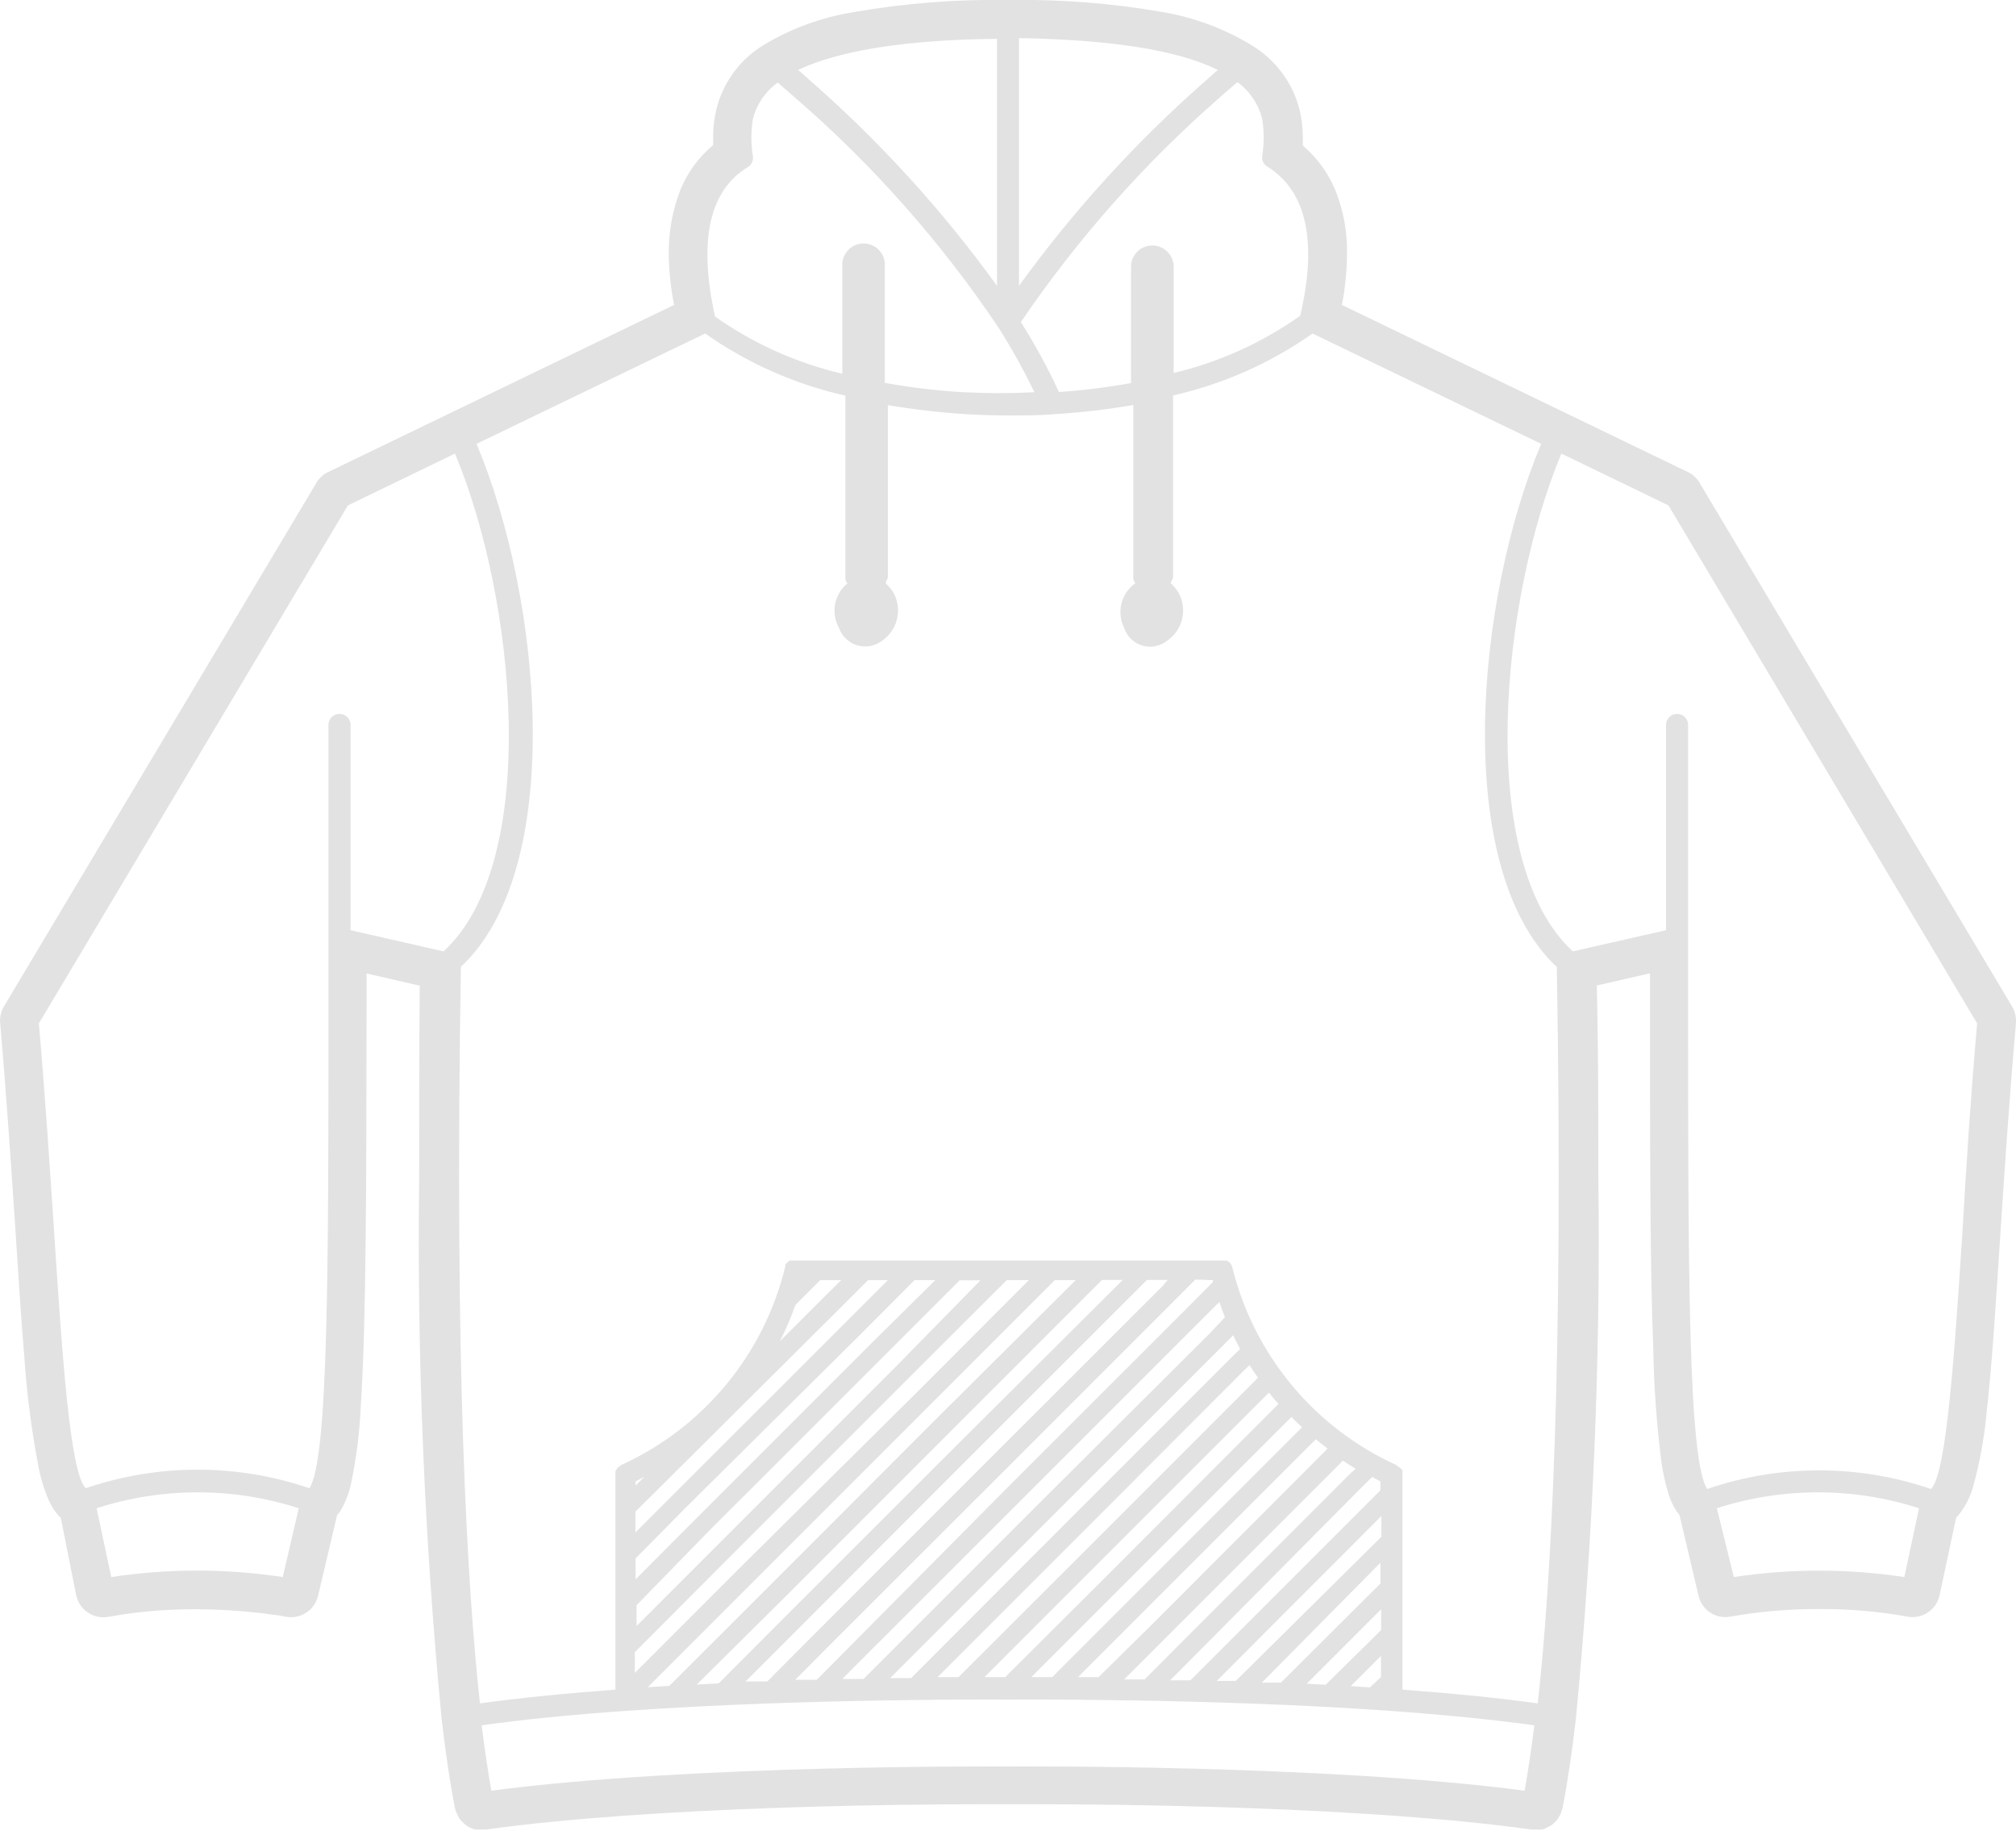
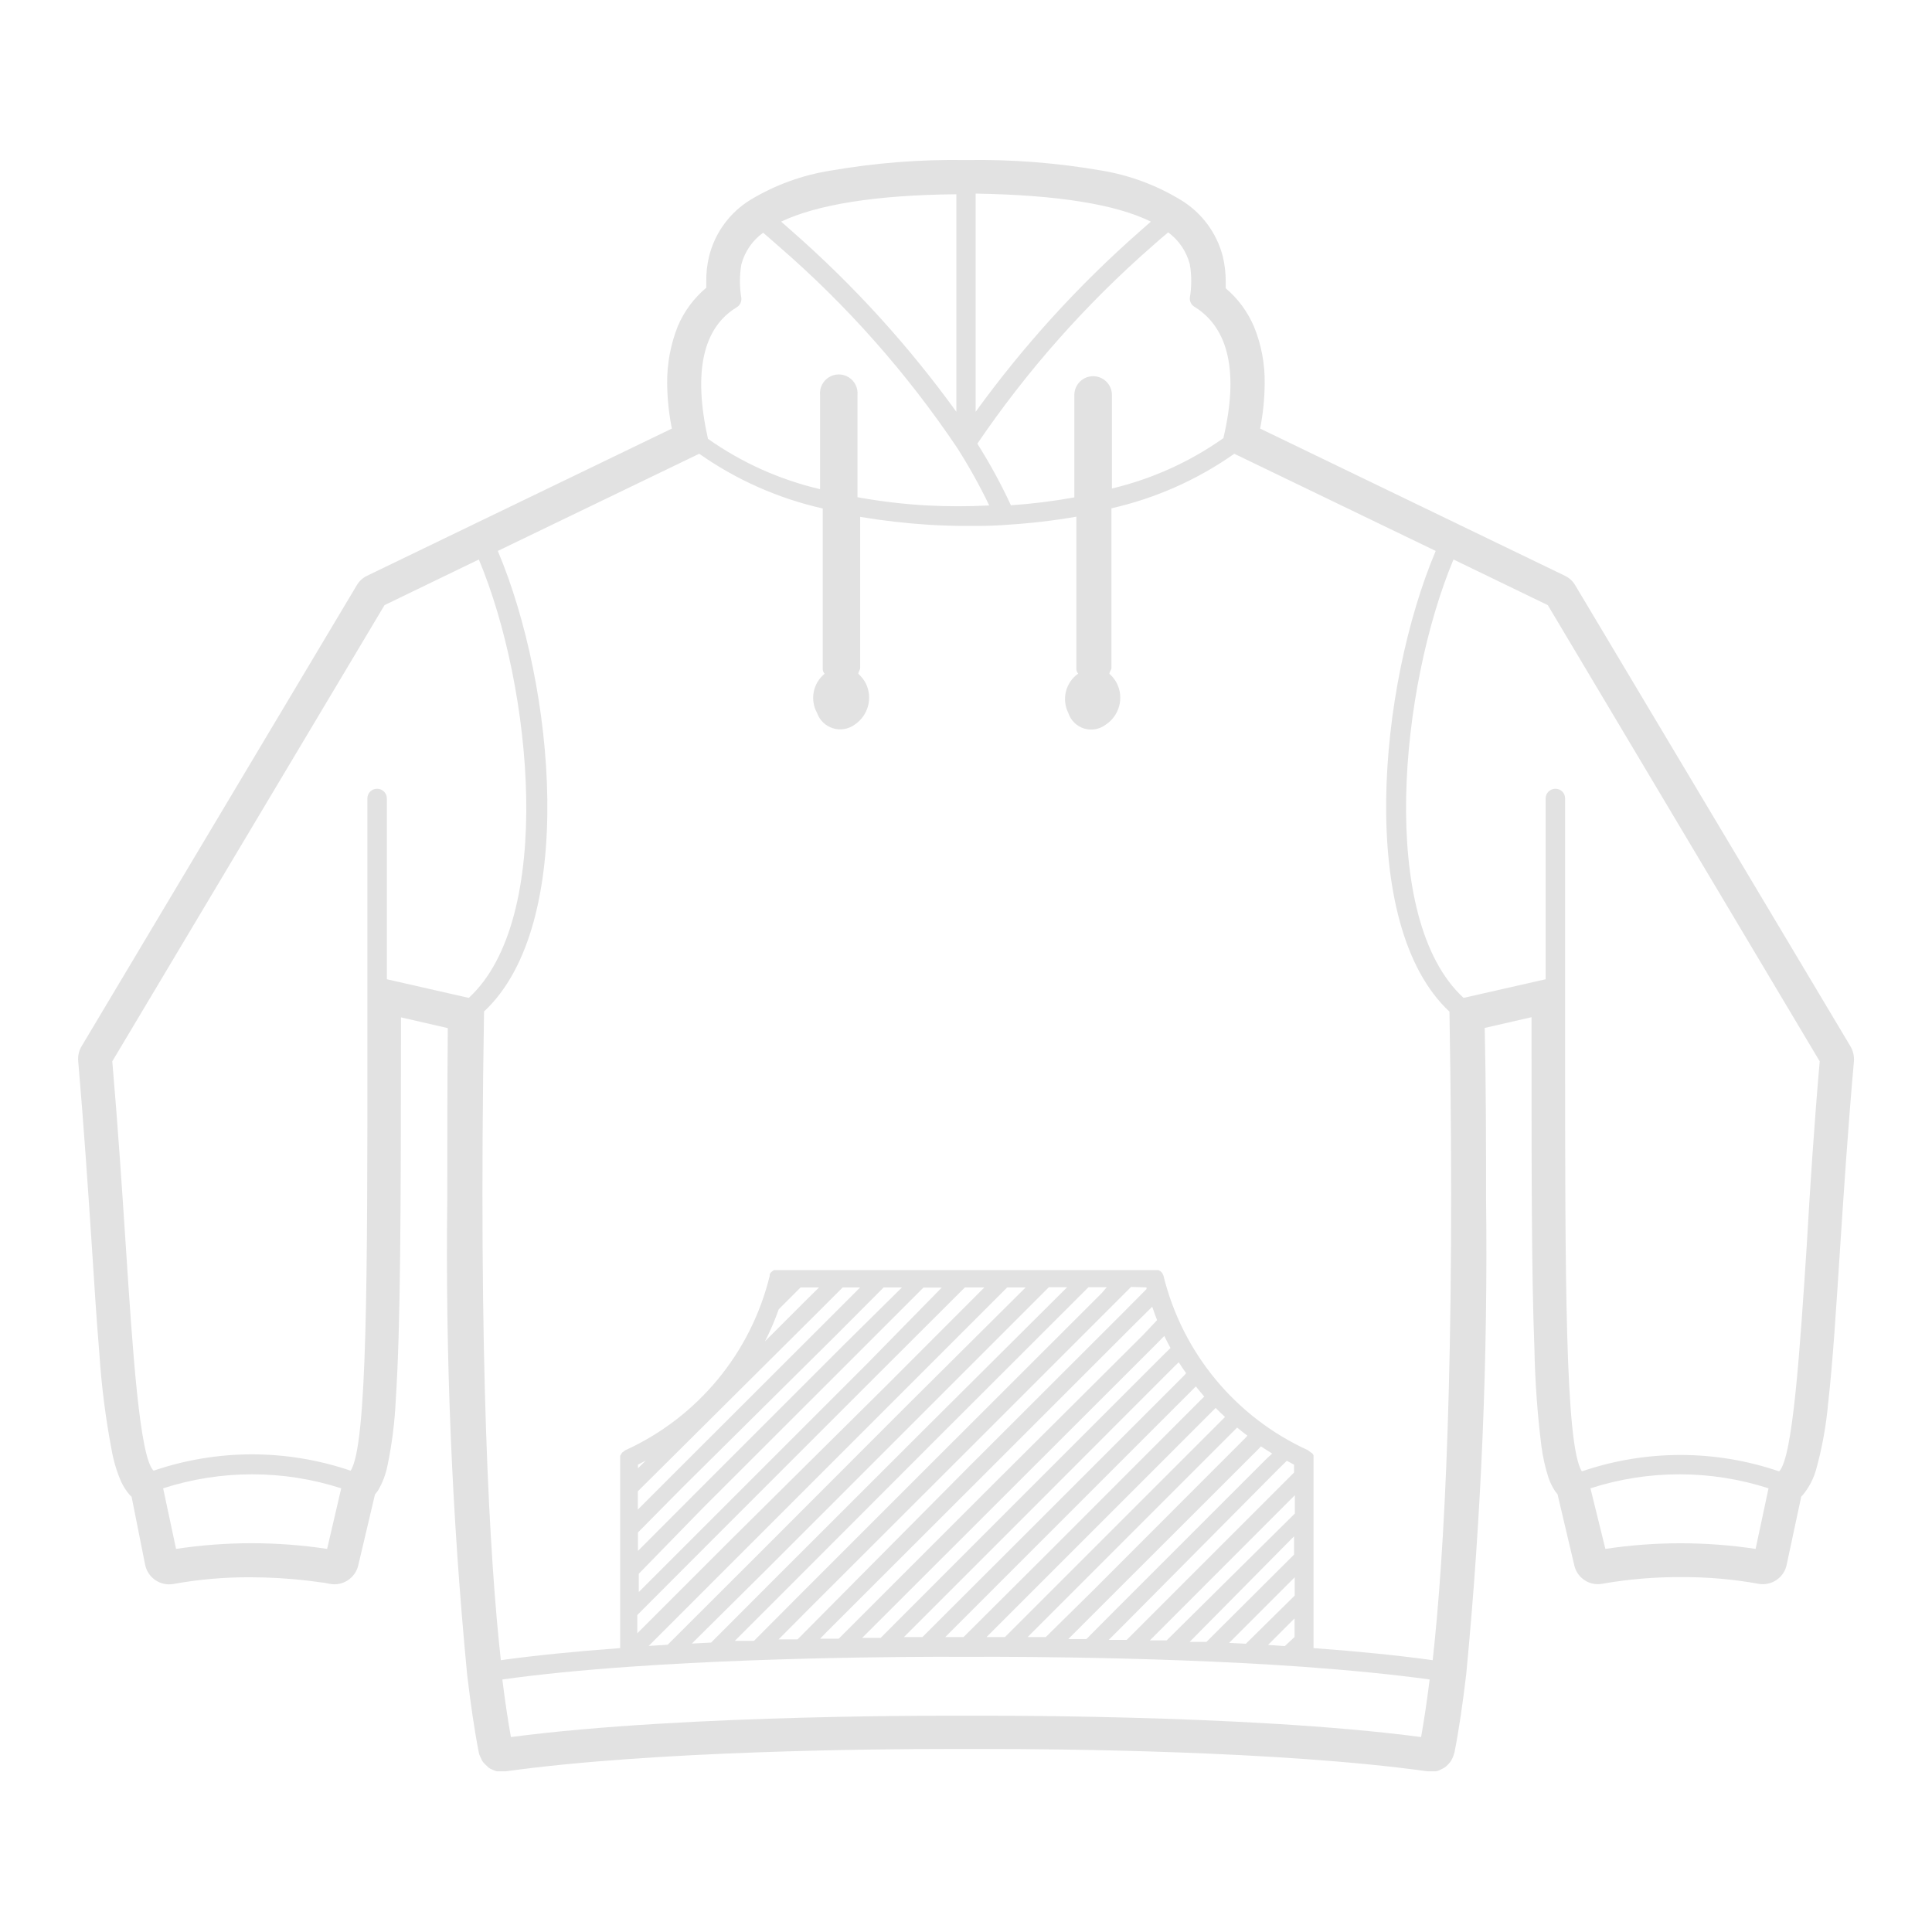
- <svg xmlns="http://www.w3.org/2000/svg" viewBox="0 0 105.81 96.05">
+ <svg xmlns="http://www.w3.org/2000/svg" viewBox="-4.65 -9.535 115.11 115.11">
  <defs>
    <style>.cls-1{fill:#e2e2e2;}</style>
  </defs>
  <g id="Layer_2" data-name="Layer 2">
    <g id="Layer_5" data-name="Layer 5">
      <path class="cls-1" d="M105.61,52.82h0L89.2,25.33a1.43,1.43,0,0,0-.61-.56L70.43,16a14.37,14.37,0,0,0,.27-2.66,8.59,8.59,0,0,0-.63-3.4,6.17,6.17,0,0,0-1.69-2.3c0-.12,0-.25,0-.37a6.52,6.52,0,0,0-.17-1.51,5.55,5.55,0,0,0-2.49-3.37A13.27,13.27,0,0,0,61,.63,43,43,0,0,0,52.91,0a43.05,43.05,0,0,0-8.07.63,13.27,13.27,0,0,0-4.76,1.73A5.5,5.5,0,0,0,37.6,5.73a6,6,0,0,0-.17,1.51c0,.12,0,.25,0,.37a6.09,6.09,0,0,0-1.7,2.3,9,9,0,0,0-.63,3.4A14.47,14.47,0,0,0,35.38,16L17.22,24.77a1.43,1.43,0,0,0-.61.56L.2,52.82a1.47,1.47,0,0,0-.19.87c.34,3.92.59,7.71.81,11,.15,2.36.29,4.52.45,6.42A47.3,47.3,0,0,0,2,76.85a8.37,8.37,0,0,0,.57,1.9,3.34,3.34,0,0,0,.53.81l.09.08L4,83.71a1.46,1.46,0,0,0,1.68,1.13,25,25,0,0,1,4.58-.4h0a29.72,29.72,0,0,1,3.42.2l1,.13.31.06a1.46,1.46,0,0,0,1.7-1.08l1-4.24.17-.22a4.69,4.69,0,0,0,.58-1.52,24.67,24.67,0,0,0,.49-3.9c.29-4.38.3-11.47.31-21.27V51.08l2.79.64C22,55.26,22,58.65,22,61.8a263.15,263.15,0,0,0,1.18,28.41c.21,1.79.44,3.36.7,4.68a.7.7,0,0,0,.08.23l.12.26a1.08,1.08,0,0,0,.18.21l.2.19a1.19,1.19,0,0,0,.24.13,1.13,1.13,0,0,0,.25.09l.25,0h.3c8.82-1.23,22.23-1.33,26.18-1.33H53s.49,0,1.24,0c4,0,17.34.1,26.15,1.33h.26l.27,0a1,1,0,0,0,.27-.1l.24-.13a1.44,1.44,0,0,0,.21-.19,1.63,1.63,0,0,0,.17-.21l.11-.22.09-.28c.26-1.32.49-2.89.7-4.67a262.94,262.94,0,0,0,1.18-28.4c0-3.15,0-6.54-.08-10.09l2.79-.64v1.48c0,7.74,0,13.85.17,18.21a55.53,55.53,0,0,0,.42,5.88,10.58,10.58,0,0,0,.42,1.87,3.77,3.77,0,0,0,.38.78l.16.21,1,4.24a1.44,1.44,0,0,0,1.7,1.08,26.37,26.37,0,0,1,4.69-.39h0a25.06,25.06,0,0,1,4.59.4,1.45,1.45,0,0,0,1.67-1.13l.87-4.07.09-.09a4.14,4.14,0,0,0,.81-1.57,22.08,22.08,0,0,0,.7-3.88c.28-2.46.48-5.65.72-9.35.22-3.35.47-7.14.82-11.06A1.55,1.55,0,0,0,105.61,52.82ZM103,64.63c-.41,6.26-.83,12.71-1.65,13.5a18.15,18.15,0,0,0-11.75,0c-1-1.53-1-11.71-1-25.6V49.27c0-3.45,0-7.19,0-11.24a.57.57,0,0,0-.58-.57h0a.58.58,0,0,0-.58.58q0,5.79,0,10.77l-4.89,1.11c-5.13-4.72-3.79-18.5-.6-26.12l5.62,2.72L103.77,53.7C103.43,57.58,103.19,61.32,103,64.63ZM91,82.75l-.89-3.61a17.27,17.27,0,0,1,10.61,0l-.77,3.61A30,30,0,0,0,91,82.75ZM52.93,92.69h0c-.17,0-16.58-.12-27.14,1.27-.18-1-.35-2.15-.51-3.43q3.19-.45,7.59-.76c9.5-.67,20-.59,20-.59h.07c.1,0,10.55-.08,20,.59q4.4.32,7.59.76c-.16,1.28-.33,2.42-.51,3.43C69.51,92.57,53.1,92.69,52.93,92.69ZM14.84,82.75a30.07,30.07,0,0,0-9,0l-.77-3.61a17.27,17.27,0,0,1,10.61,0Zm-12-18.12c-.22-3.31-.46-7-.8-10.93L18.26,26.52l5.62-2.72c3.19,7.62,4.53,21.4-.6,26.12L18.4,48.81q0-5,0-10.77a.58.58,0,0,0-.58-.58h0a.57.57,0,0,0-.58.57c0,4,0,7.79,0,11.24v3.24c0,13.9,0,24.07-1,25.58a18.18,18.18,0,0,0-11.74,0C3.66,77.28,3.25,70.86,2.84,64.63ZM39.25,8.77a.58.58,0,0,0,.27-.55,6,6,0,0,1,0-2,3.4,3.4,0,0,1,1.3-1.89l.94.82a60.61,60.61,0,0,1,10.62,12h0a33.1,33.1,0,0,1,1.91,3.43,35.38,35.38,0,0,1-3.71,0,33.74,33.74,0,0,1-4.14-.49V14a1.12,1.12,0,1,0-2.23,0v5.61a19.13,19.13,0,0,1-6.68-3C36.65,12.66,37.21,10,39.25,8.77Zm27.31,0c2,1.27,2.6,3.89,1.68,7.8a19.16,19.16,0,0,1-6.64,3V14a1.12,1.12,0,1,0-2.24,0v6.1a34.23,34.23,0,0,1-3.78.47,31.74,31.74,0,0,0-2-3.67A61.78,61.78,0,0,1,64,5.13c.36-.32.66-.58.95-.82a3.42,3.42,0,0,1,1.29,1.9,5.93,5.93,0,0,1,0,2A.58.58,0,0,0,66.56,8.77Zm-24-4.51-.67-.59c2.1-1,5.6-1.59,10.44-1.63V15A64.73,64.73,0,0,0,42.56,4.26Zm21.36-.59-.67.59A65.18,65.18,0,0,0,53.48,15V2C58.32,2.08,61.82,2.63,63.92,3.67ZM33.36,77.73l.46-.24-.46.46ZM42.72,67.5l.33-.33h1.1l-.88.87-2.34,2.34a15.9,15.9,0,0,0,.82-1.91ZM34.81,77.87,44,68.73l1.56-1.56H46.6l-2.1,2.1-9.15,9.14-2,2V79.32ZM36,79.1,45.18,70,48,67.17h1.09L45.72,70.5l-9.14,9.14-3.22,3.23v-1.1Zm1.22,1.22,9.15-9.14,4-4h1.09L47,71.73l-9.14,9.14-4.45,4.45V84.23Zm1.23,1.23,9.14-9.14,5.25-5.24H54L48.18,73,39,82.1l-5.68,5.68V86.69ZM63.66,67.17l0,.1-1.45,1.46-9.15,9.14L44,87l-1.13,1.14-1.13,0,1.71-1.72,9.15-9.14,9.14-9.14,1-1ZM71.9,88.54l-1-.07,1.58-1.58V88Zm-2.32-.14-1-.05,3.91-3.91v1.09Zm-2.35-.11-1,0L72.45,82v1.09Zm-2.37-.09-1,0,8.64-8.65v1.09Zm7.59-10-.39.39-9.14,9.14-.44.44-1.07,0,1-1L71.51,78l.51-.5.43.23Zm-1.62-.84-9.14,9.14-1.61,1.62-1.08,0,2.14-2.14,9.15-9.14.19-.2c.23.15.45.3.67.43ZM69.6,76.09l-9.14,9.15L57.66,88H56.58l3.34-3.34,9.14-9.14h0c.2.17.41.33.61.48ZM59.23,84l-4,4H54.13l4.56-4.56,9.09-9.09c.18.19.37.37.56.54ZM58,82.78,52.76,88H51.67l5.79-5.79,9.14-9.14,0,0c.17.21.33.41.5.6Zm7.91-10.37-9.14,9.14L50.31,88h-1.1l7-7,9.14-9.15.23-.22c.14.22.29.44.44.65Zm-1.23-1.23-9.14,9.14-7.72,7.73H46.72L55,79.78l9.15-9.14.57-.58c.12.25.24.49.37.72ZM63.46,70,54.32,79.1l-9,9-1.11,0,.41-.42,9.15-9.14,9.14-9.14L64,68.32c.09.27.19.54.29.8ZM61,67.5l-9.15,9.14-9.14,9.14-2.44,2.45-1.14,0,3-3,9.14-9.15,8.93-8.92h1.09ZM50.64,75.41l-9.15,9.14-3.77,3.78-1.15.06L41,84l9.14-9.14,7.7-7.7h1.09Zm-1.23-1.23-9.14,9.15-5.14,5.13L34,88.53l5.75-5.75,9.14-9.14,6.47-6.47h1.1Zm24.2,14.48V77.37l0-.08,0-.12-.06-.1L73.45,77l-.11-.08-.06-.05a15.47,15.47,0,0,1-8.61-10.4l0,0-.05-.11-.06-.09-.08-.07-.1-.06-.09,0-.12,0H41.67l-.13,0-.09,0-.1.08-.07.06-.07.1,0,.1,0,0a15.45,15.45,0,0,1-8.62,10.4l-.06.05-.11.08-.06.09-.06.1,0,.12,0,.08V88.66c-2.71.2-5.09.44-7.11.72-.67-6.09-1.35-17.65-1-38.65,5.55-5.17,4.23-19.37.82-27.44l12-5.79a20.69,20.69,0,0,0,7.36,3.26v9.5a.45.45,0,0,0,.11.35,1.85,1.85,0,0,0-.45,2.33,1.46,1.46,0,0,0,2.24.7,1.93,1.93,0,0,0,.67-2.45,2.07,2.07,0,0,0-.45-.58c0-.12.11-.23.11-.35v-9a40.14,40.14,0,0,0,4.07.47c.81.05,1.6.07,2.36.07s1.54,0,2.35-.07h0a37.72,37.72,0,0,0,4.1-.48v9a.45.45,0,0,0,.11.35A1.85,1.85,0,0,0,59,32.94a1.43,1.43,0,0,0,2.23.7,1.92,1.92,0,0,0,.67-2.45,1.9,1.9,0,0,0-.45-.58c0-.12.12-.23.12-.35V20.75a20.63,20.63,0,0,0,7.32-3.25l12,5.79c-3.41,8.07-4.73,22.27.82,27.45.36,21-.32,32.55-1,38.64C78.7,89.1,76.32,88.86,73.61,88.66Z" />
    </g>
  </g>
</svg>
